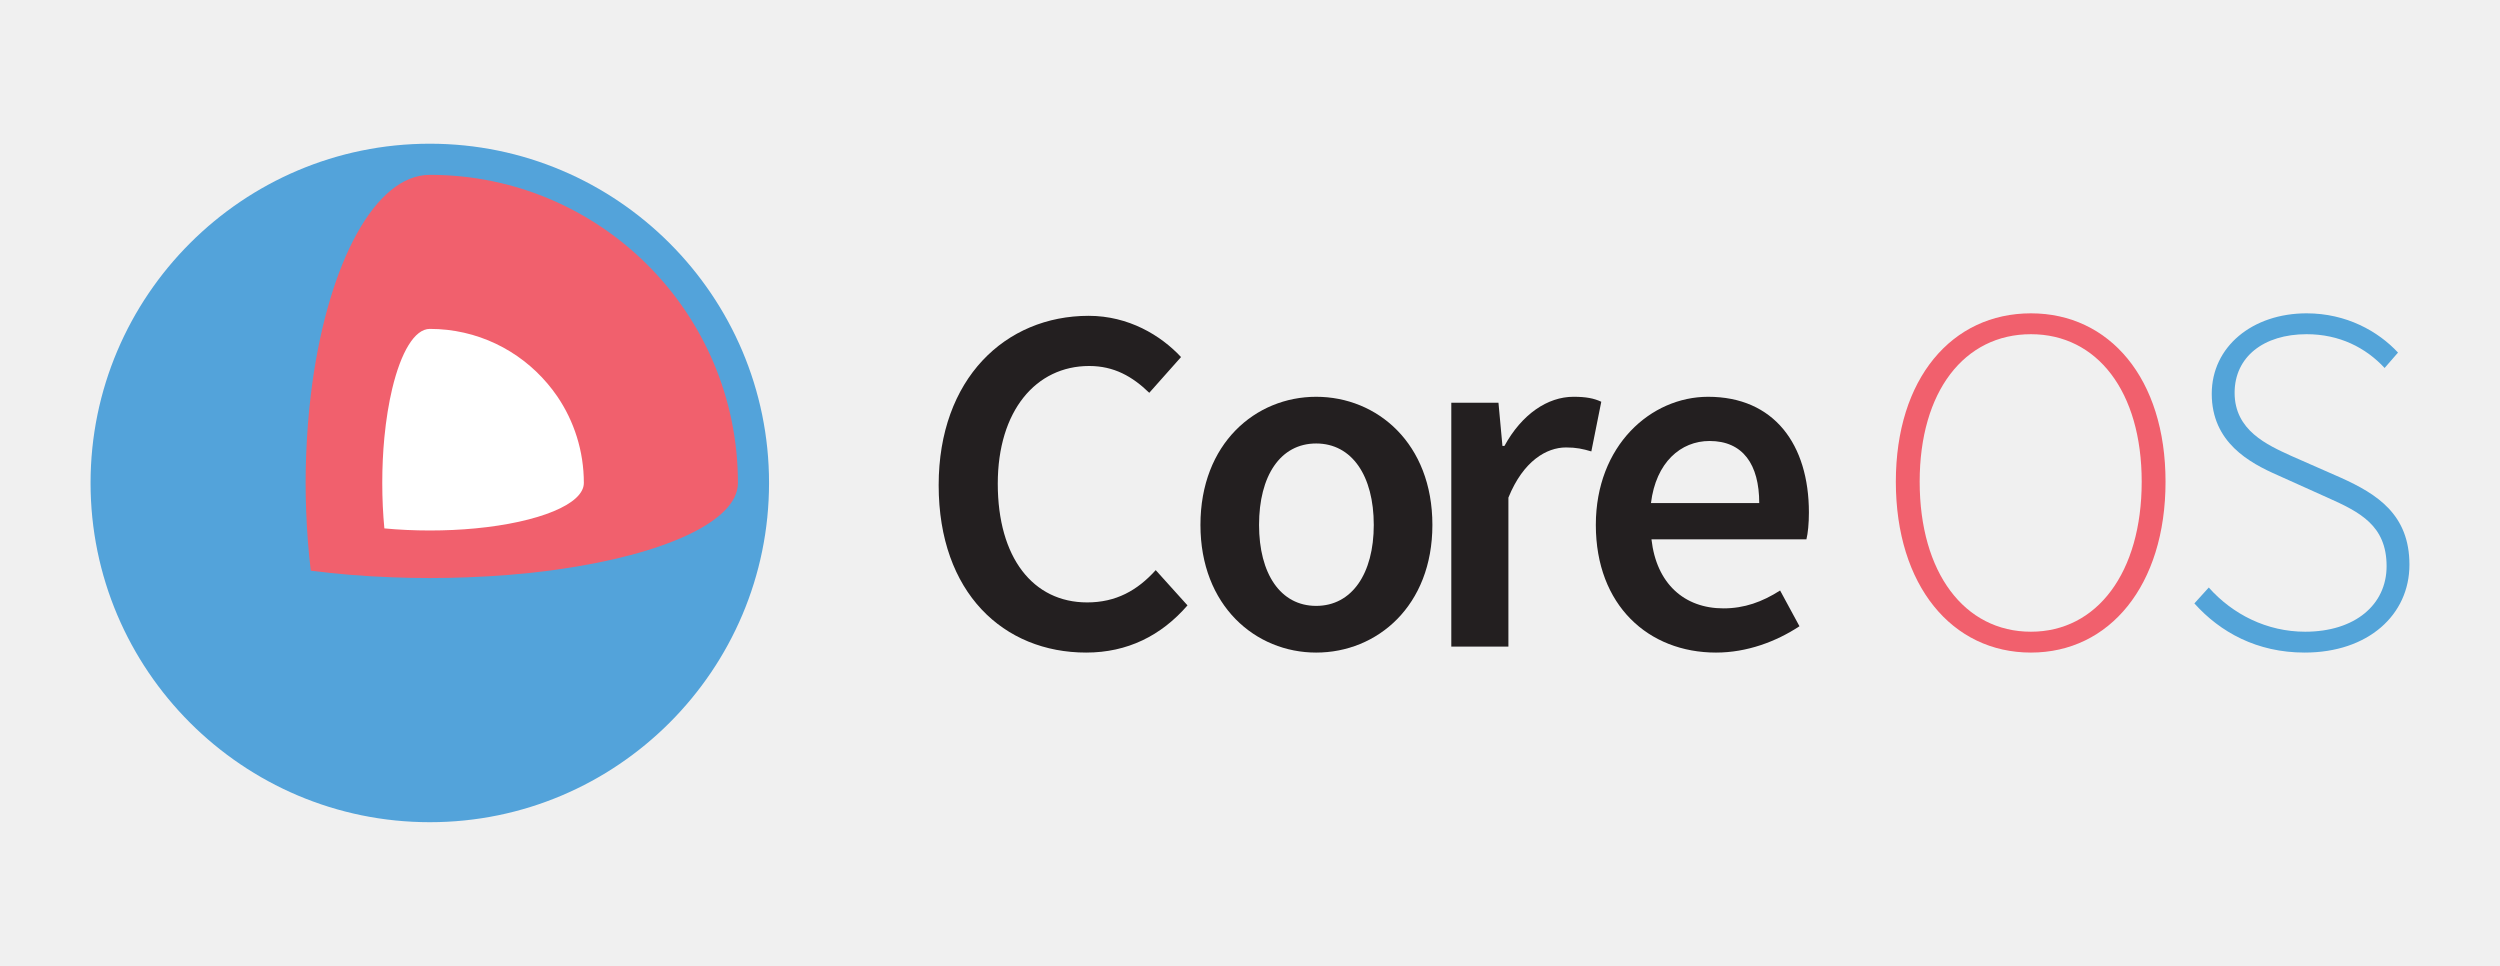
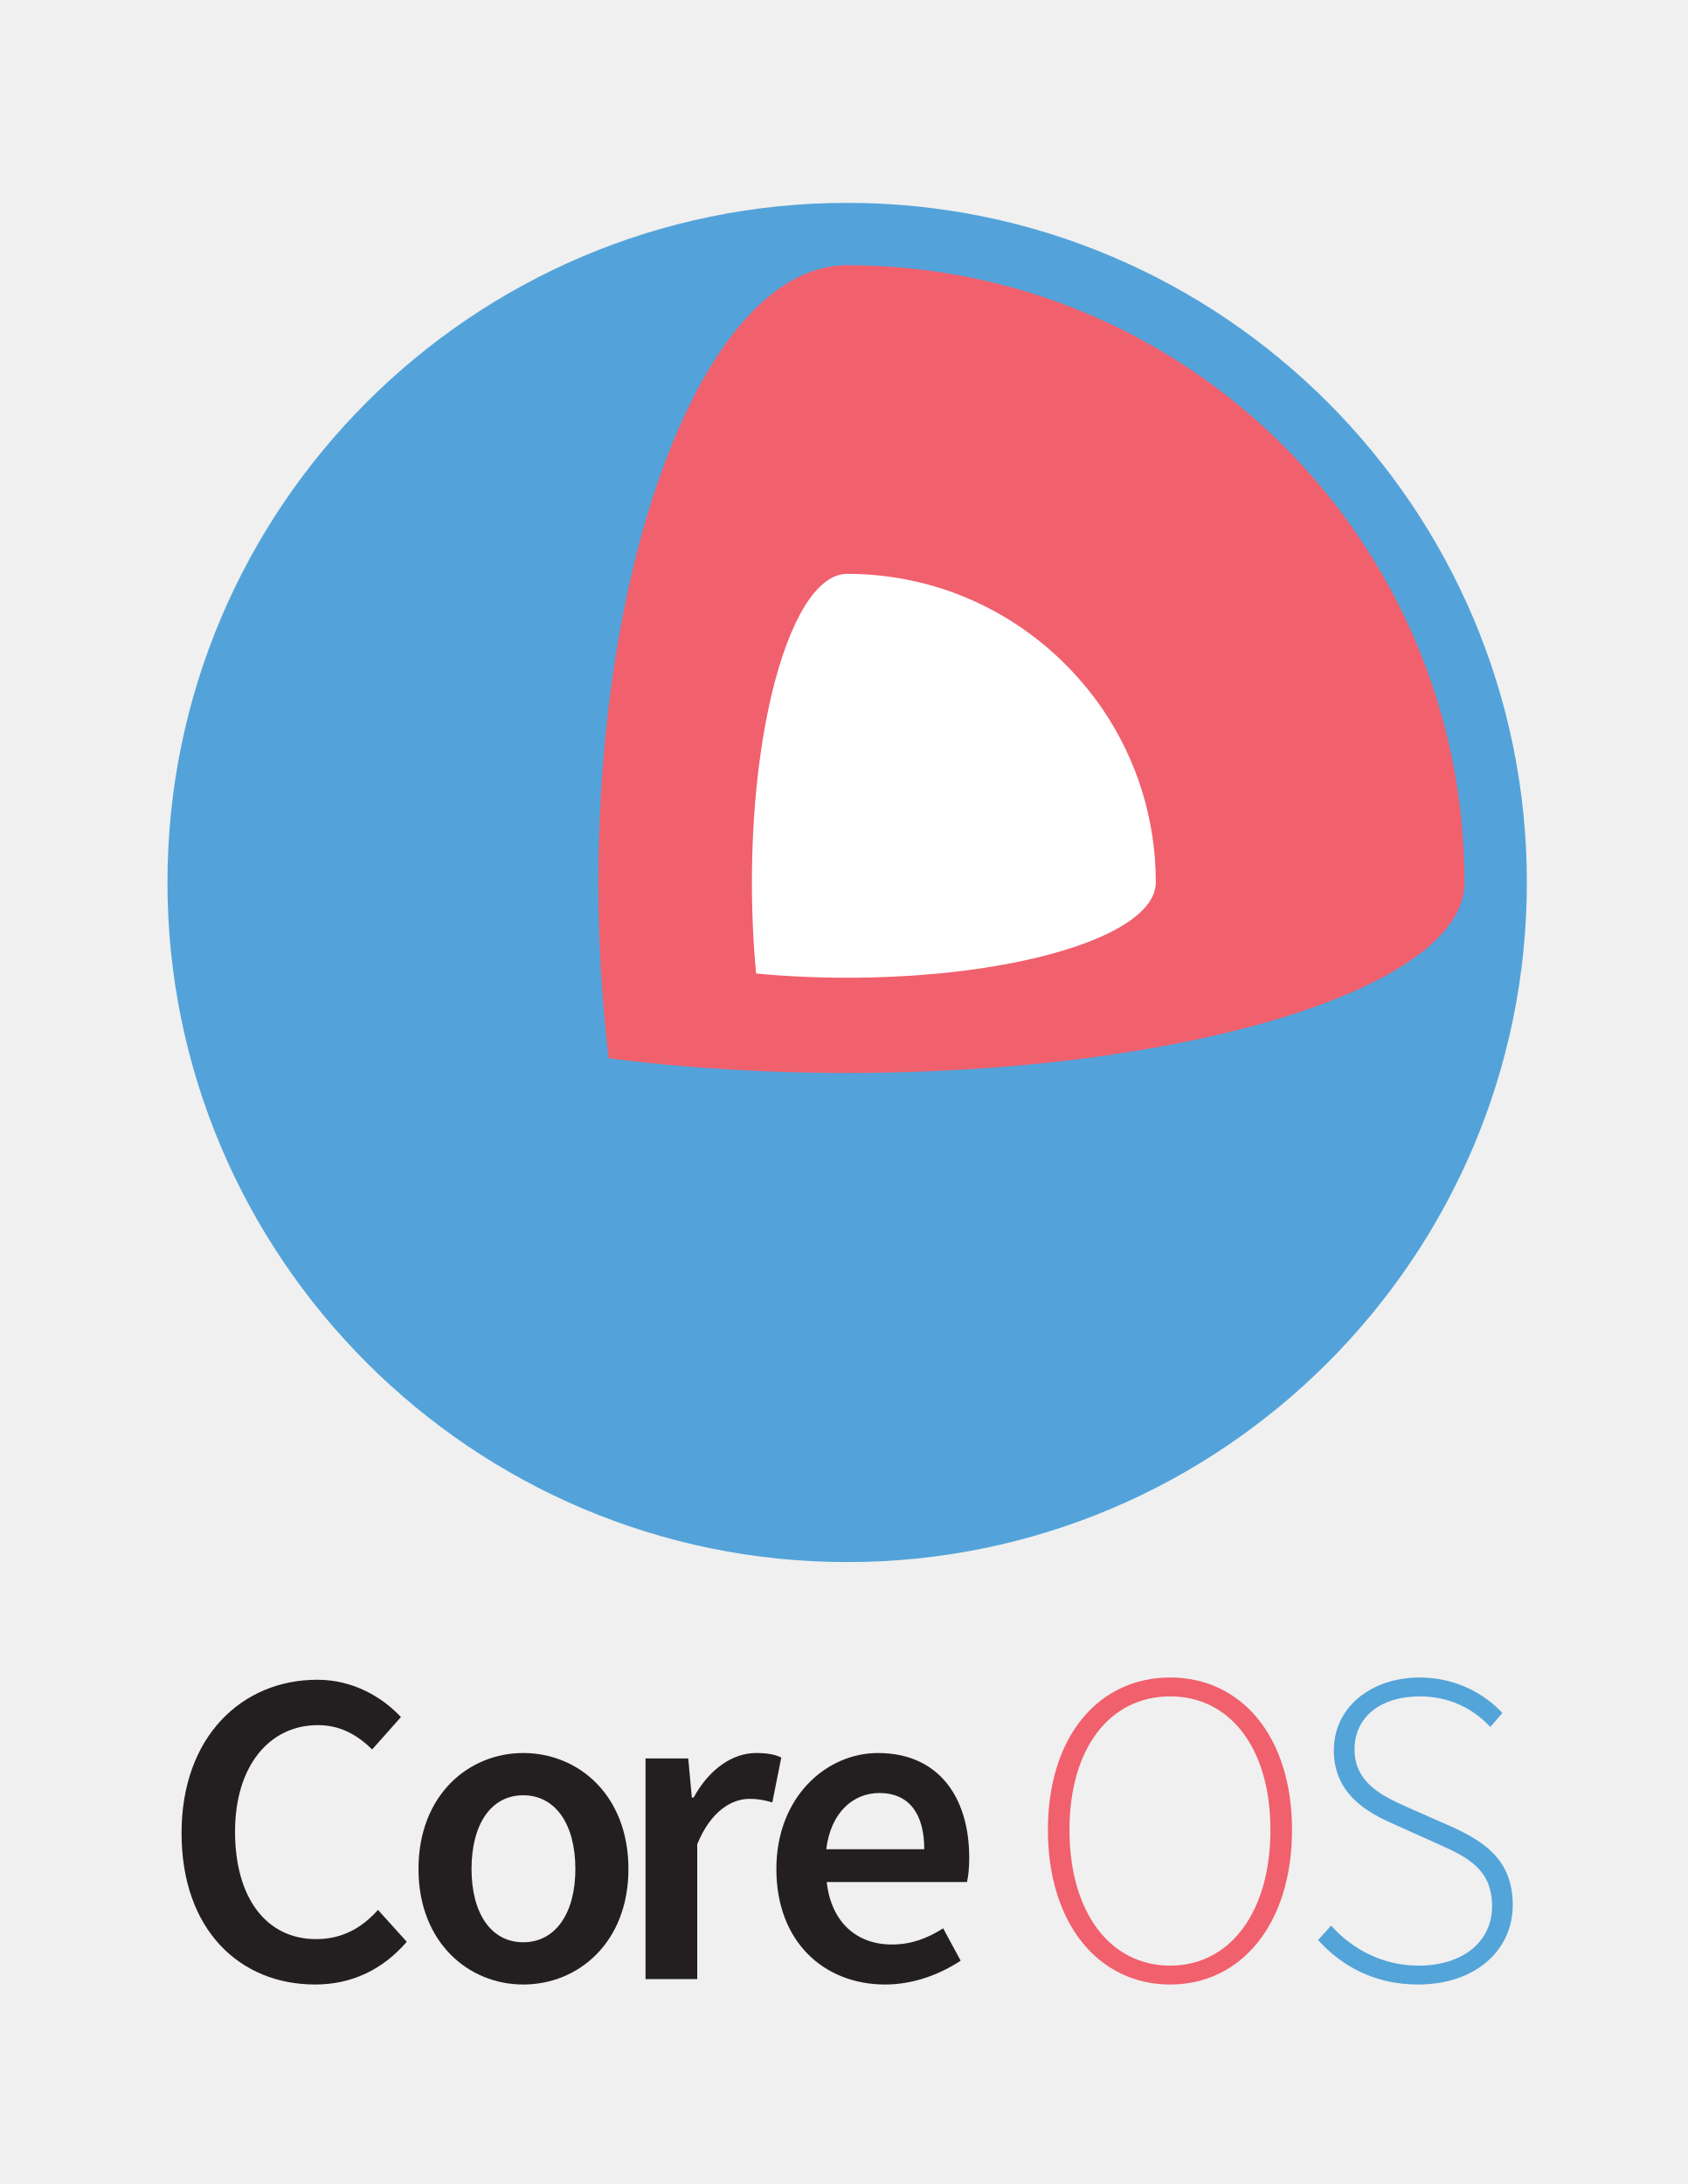
- <svg xmlns="http://www.w3.org/2000/svg" version="1.1" id="Layer_1" x="0px" y="0px" width="792px" height="306px" viewBox="0 0 792 306" enable-background="new 0 0 792 306" xml:space="preserve">
+ <svg xmlns="http://www.w3.org/2000/svg" version="1.1" id="Layer_1" x="0px" y="0px" width="612px" height="792px" viewBox="0 0 612 792" enable-background="new 0 0 612 792" xml:space="preserve">
  <g>
-     <g>
-       <path fill="#53A3DA" d="M136.168,45.527C76.898,45.527,28.689,93.739,28.689,153c0,59.265,48.209,107.474,107.479,107.474    c59.252,0,107.465-48.209,107.465-107.474C243.633,93.739,195.42,45.527,136.168,45.527z" />
-       <path fill="#F1606D" d="M136.168,55.389c-17.283,0-31.941,27.645-37.235,66.069c-0.169,1.236-0.333,2.487-0.478,3.746    c-0.723,6.047-1.213,12.335-1.458,18.808c-0.117,2.962-0.175,5.956-0.175,8.988c0,3.029,0.058,6.029,0.175,8.985    c0.245,6.472,0.735,12.764,1.458,18.811c8.104,1.049,16.769,1.761,25.807,2.099c3.907,0.146,7.872,0.233,11.907,0.233    c4.023,0,8-0.088,11.895-0.233c9.049-0.338,17.708-1.05,25.819-2.099c0.892-0.114,1.77-0.239,2.659-0.368    c33.754-4.74,57.235-15.232,57.235-27.428C233.776,99.088,190.071,55.389,136.168,55.389z" />
-       <path fill="#FFFFFF" d="M176.541,125.569c-0.979-1.428-2.029-2.796-3.148-4.11c-8.956-10.557-22.297-17.265-37.224-17.265    c-4.839,0-9.148,7.407-11.907,18.909c-1.096,4.586-1.947,9.819-2.495,15.498c-0.432,4.551-0.665,9.391-0.665,14.399    s0.233,9.849,0.665,14.396c4.554,0.432,9.387,0.664,14.402,0.664c5.009,0,9.842-0.232,14.396-0.664    c10.011-0.95,18.653-2.875,24.775-5.411c6.046-2.501,9.624-5.615,9.624-8.985C184.963,142.832,181.858,133.388,176.541,125.569z" />
-     </g>
-     <g>
-       <path fill="#231F20" d="M344.891,100.053c12.585,0,22.816,6.138,29.262,13.062l-10.064,11.326    c-5.353-5.192-11.175-8.495-19.041-8.495c-16.839,0-28.953,14.16-28.953,37.291c0,23.448,11.169,37.608,28.32,37.608    c9.128,0,15.895-3.775,21.717-10.228l10.067,11.169c-8.335,9.598-19.038,14.95-32.099,14.95c-26.119,0-46.731-18.88-46.731-53.025    C297.37,120.036,318.454,100.053,344.891,100.053z" />
-       <path fill="#231F20" d="M416.961,125.701c19.352,0,36.822,14.793,36.822,40.597c0,25.647-17.471,40.439-36.822,40.439    c-19.197,0-36.66-14.792-36.66-40.439C380.301,140.494,397.764,125.701,416.961,125.701z M416.961,191.945    c11.33,0,18.25-10.228,18.25-25.647c0-15.577-6.92-25.804-18.25-25.804s-18.094,10.227-18.094,25.804    C398.867,181.717,405.631,191.945,416.961,191.945z" />
-       <path fill="#231F20" d="M459.771,127.589h14.943l1.26,13.688h0.629c5.506-10.07,13.691-15.577,21.871-15.577    c3.938,0,6.455,0.472,8.811,1.574l-3.148,15.734c-2.67-0.784-4.717-1.257-8.018-1.257c-6.139,0-13.539,4.245-18.256,15.893v47.203    h-18.092V127.589z" />
-       <path fill="#231F20" d="M541.121,125.701c20.928,0,31.941,15.107,31.941,36.667c0,3.458-0.314,6.604-0.787,8.495h-49.09    c1.57,14.003,10.379,21.869,22.811,21.869c6.613,0,12.273-2.041,17.941-5.662l6.135,11.326    c-7.395,4.878-16.676,8.341-26.432,8.341c-21.404,0-38.08-14.95-38.08-40.439C505.561,141.12,523.023,125.701,541.121,125.701z     M557.326,159.376c0-12.277-5.189-19.671-15.732-19.671c-9.125,0-16.996,6.768-18.57,19.671H557.326z" />
-       <path fill="#F1606D" d="M600.602,152.607c0-32.729,17.785-53.344,42.799-53.344c24.863,0,42.641,20.615,42.641,53.344    c0,32.889-17.777,54.13-42.641,54.13C618.387,206.737,600.602,185.496,600.602,152.607z M678.49,152.607    c0-28.639-14.158-46.731-35.09-46.731c-21.084,0-35.248,18.093-35.248,46.731c0,28.796,14.164,47.521,35.248,47.521    C664.332,200.128,678.49,181.403,678.49,152.607z" />
-       <path fill="#53A4D9" d="M699.738,186.125c7.557,8.495,18.412,14.003,30.529,14.003c15.732,0,25.807-8.499,25.807-20.767    c0-12.904-8.494-17.154-18.723-21.717l-15.736-7.082c-8.969-3.936-20.934-10.385-20.934-25.808    c0-14.947,12.904-25.492,30.059-25.492c12.588,0,22.658,5.665,28.949,12.435l-4.244,4.878c-5.982-6.452-14.32-10.7-24.705-10.7    c-13.691,0-22.816,7.239-22.816,18.565c0,11.962,10.385,16.521,17.936,19.985l15.738,6.921    c11.486,5.195,21.713,11.647,21.713,27.539s-13.061,27.851-33.201,27.851c-15.107,0-26.75-6.451-34.932-15.576L699.738,186.125z" />
-     </g>
+     <path fill="#53A3DA" d="M307.188,73.565c-135.917,0-246.469,110.559-246.469,246.455c0,135.895,110.553,246.453,246.469,246.453   c135.876,0,246.44-110.559,246.44-246.453C553.629,184.124,443.064,73.565,307.188,73.565z" />
+     <path fill="#F1606D" d="M307.188,96.184c-39.632,0-73.248,63.391-85.388,151.506c-0.39,2.835-0.762,5.696-1.098,8.59   c-1.656,13.867-2.779,28.287-3.341,43.129c-0.269,6.792-0.401,13.659-0.401,20.611c0,6.945,0.132,13.819,0.401,20.604   c0.562,14.842,1.685,29.263,3.341,43.135c18.587,2.4,38.455,4.039,59.179,4.813c8.959,0.334,18.051,0.535,27.306,0.535   c9.226,0,18.343-0.201,27.277-0.535c20.75-0.775,40.606-2.414,59.204-4.813c2.046-0.267,4.066-0.554,6.098-0.842   c77.404-10.876,131.248-34.938,131.248-62.896C531.016,196.392,430.789,96.184,307.188,96.184z" />
+     <path fill="#FFFFFF" d="M399.768,257.116c-2.246-3.276-4.653-6.412-7.221-9.426c-20.538-24.208-51.131-39.592-85.358-39.592   c-11.1,0-20.979,16.988-27.306,43.363c-2.513,10.516-4.464,22.517-5.722,35.541c-0.988,10.436-1.524,21.534-1.524,33.02   s0.536,22.583,1.524,33.013c10.444,0.989,21.527,1.524,33.028,1.524c11.483,0,22.569-0.536,33.013-1.524   c22.957-2.18,42.773-6.593,56.812-12.41c13.865-5.742,22.074-12.876,22.074-20.604   C419.088,296.701,411.962,275.047,399.768,257.116z" />
+   </g>
+   <g>
+     <path fill="#231F20" d="M115.059,609.141c13.04,0,23.635,6.357,30.317,13.529l-10.43,11.736   c-5.544-5.379-11.576-8.803-19.725-8.803c-17.443,0-29.993,14.67-29.993,38.633c0,24.289,11.573,38.959,29.34,38.959   c9.456,0,16.464-3.914,22.495-10.596l10.433,11.572c-8.639,9.942-19.725,15.486-33.254,15.486   c-27.06,0-48.412-19.561-48.412-54.932C65.831,629.842,87.672,609.141,115.059,609.141z" />
+     <path fill="#231F20" d="M189.721,635.71c20.048,0,38.145,15.323,38.145,42.056c0,26.569-18.097,41.893-38.145,41.893   c-19.888,0-37.979-15.323-37.979-41.893C151.742,651.033,169.833,635.71,189.721,635.71z M189.721,704.335   c11.736,0,18.908-10.596,18.908-26.569c0-16.137-7.171-26.732-18.908-26.732c-11.736,0-18.747,10.596-18.747,26.732   C170.974,693.739,177.985,704.335,189.721,704.335z" />
+     <path fill="#231F20" d="M234.067,637.667h15.484l1.307,14.18h0.65c5.705-10.433,14.18-16.137,22.655-16.137   c4.078,0,6.685,0.489,9.129,1.63l-3.261,16.301c-2.768-0.814-4.888-1.304-8.309-1.304c-6.361,0-14.022,4.4-18.911,16.464v48.901   h-18.745V637.667z" />
+     <path fill="#231F20" d="M318.343,635.71c21.682,0,33.091,15.649,33.091,37.981c0,3.584-0.327,6.845-0.816,8.802h-50.856   c1.627,14.507,10.756,22.656,23.633,22.656c6.848,0,12.716-2.118,18.584-5.868l6.354,11.736   c-7.658,5.054-17.277,8.641-27.383,8.641c-22.169,0-39.446-15.486-39.446-41.893C281.504,651.684,299.595,635.71,318.343,635.71z    M335.13,670.594c0-12.716-5.378-20.377-16.297-20.377c-9.456,0-17.604,7.011-19.238,20.377H335.13z" />
+     <path fill="#F1606D" d="M379.963,663.583c0-33.905,18.421-55.26,44.337-55.26c25.756,0,44.174,21.354,44.174,55.26   c0,34.067-18.418,56.075-44.174,56.075C398.384,719.658,379.963,697.65,379.963,663.583z M460.651,663.583   c0-29.667-14.67-48.411-36.352-48.411c-21.842,0-36.512,18.744-36.512,48.411c0,29.83,14.67,49.228,36.512,49.228   C445.981,712.811,460.651,693.413,460.651,663.583z" />
+     <path fill="#53A4D9" d="M482.662,698.304c7.828,8.803,19.074,14.507,31.627,14.507c16.297,0,26.732-8.802,26.732-21.515   c0-13.366-8.802-17.768-19.397-22.495l-16.304-7.335c-9.289-4.077-21.679-10.76-21.679-26.733   c0-15.486,13.367-26.409,31.134-26.409c13.043,0,23.473,5.868,29.994,12.88l-4.401,5.051c-6.194-6.682-14.833-11.082-25.593-11.082   c-14.183,0-23.635,7.498-23.635,19.234c0,12.389,10.759,17.114,18.581,20.701l16.303,7.172   c11.897,5.381,22.493,12.062,22.493,28.526s-13.53,28.853-34.395,28.853c-15.647,0-27.71-6.684-36.186-16.137L482.662,698.304z" />
  </g>
</svg>
